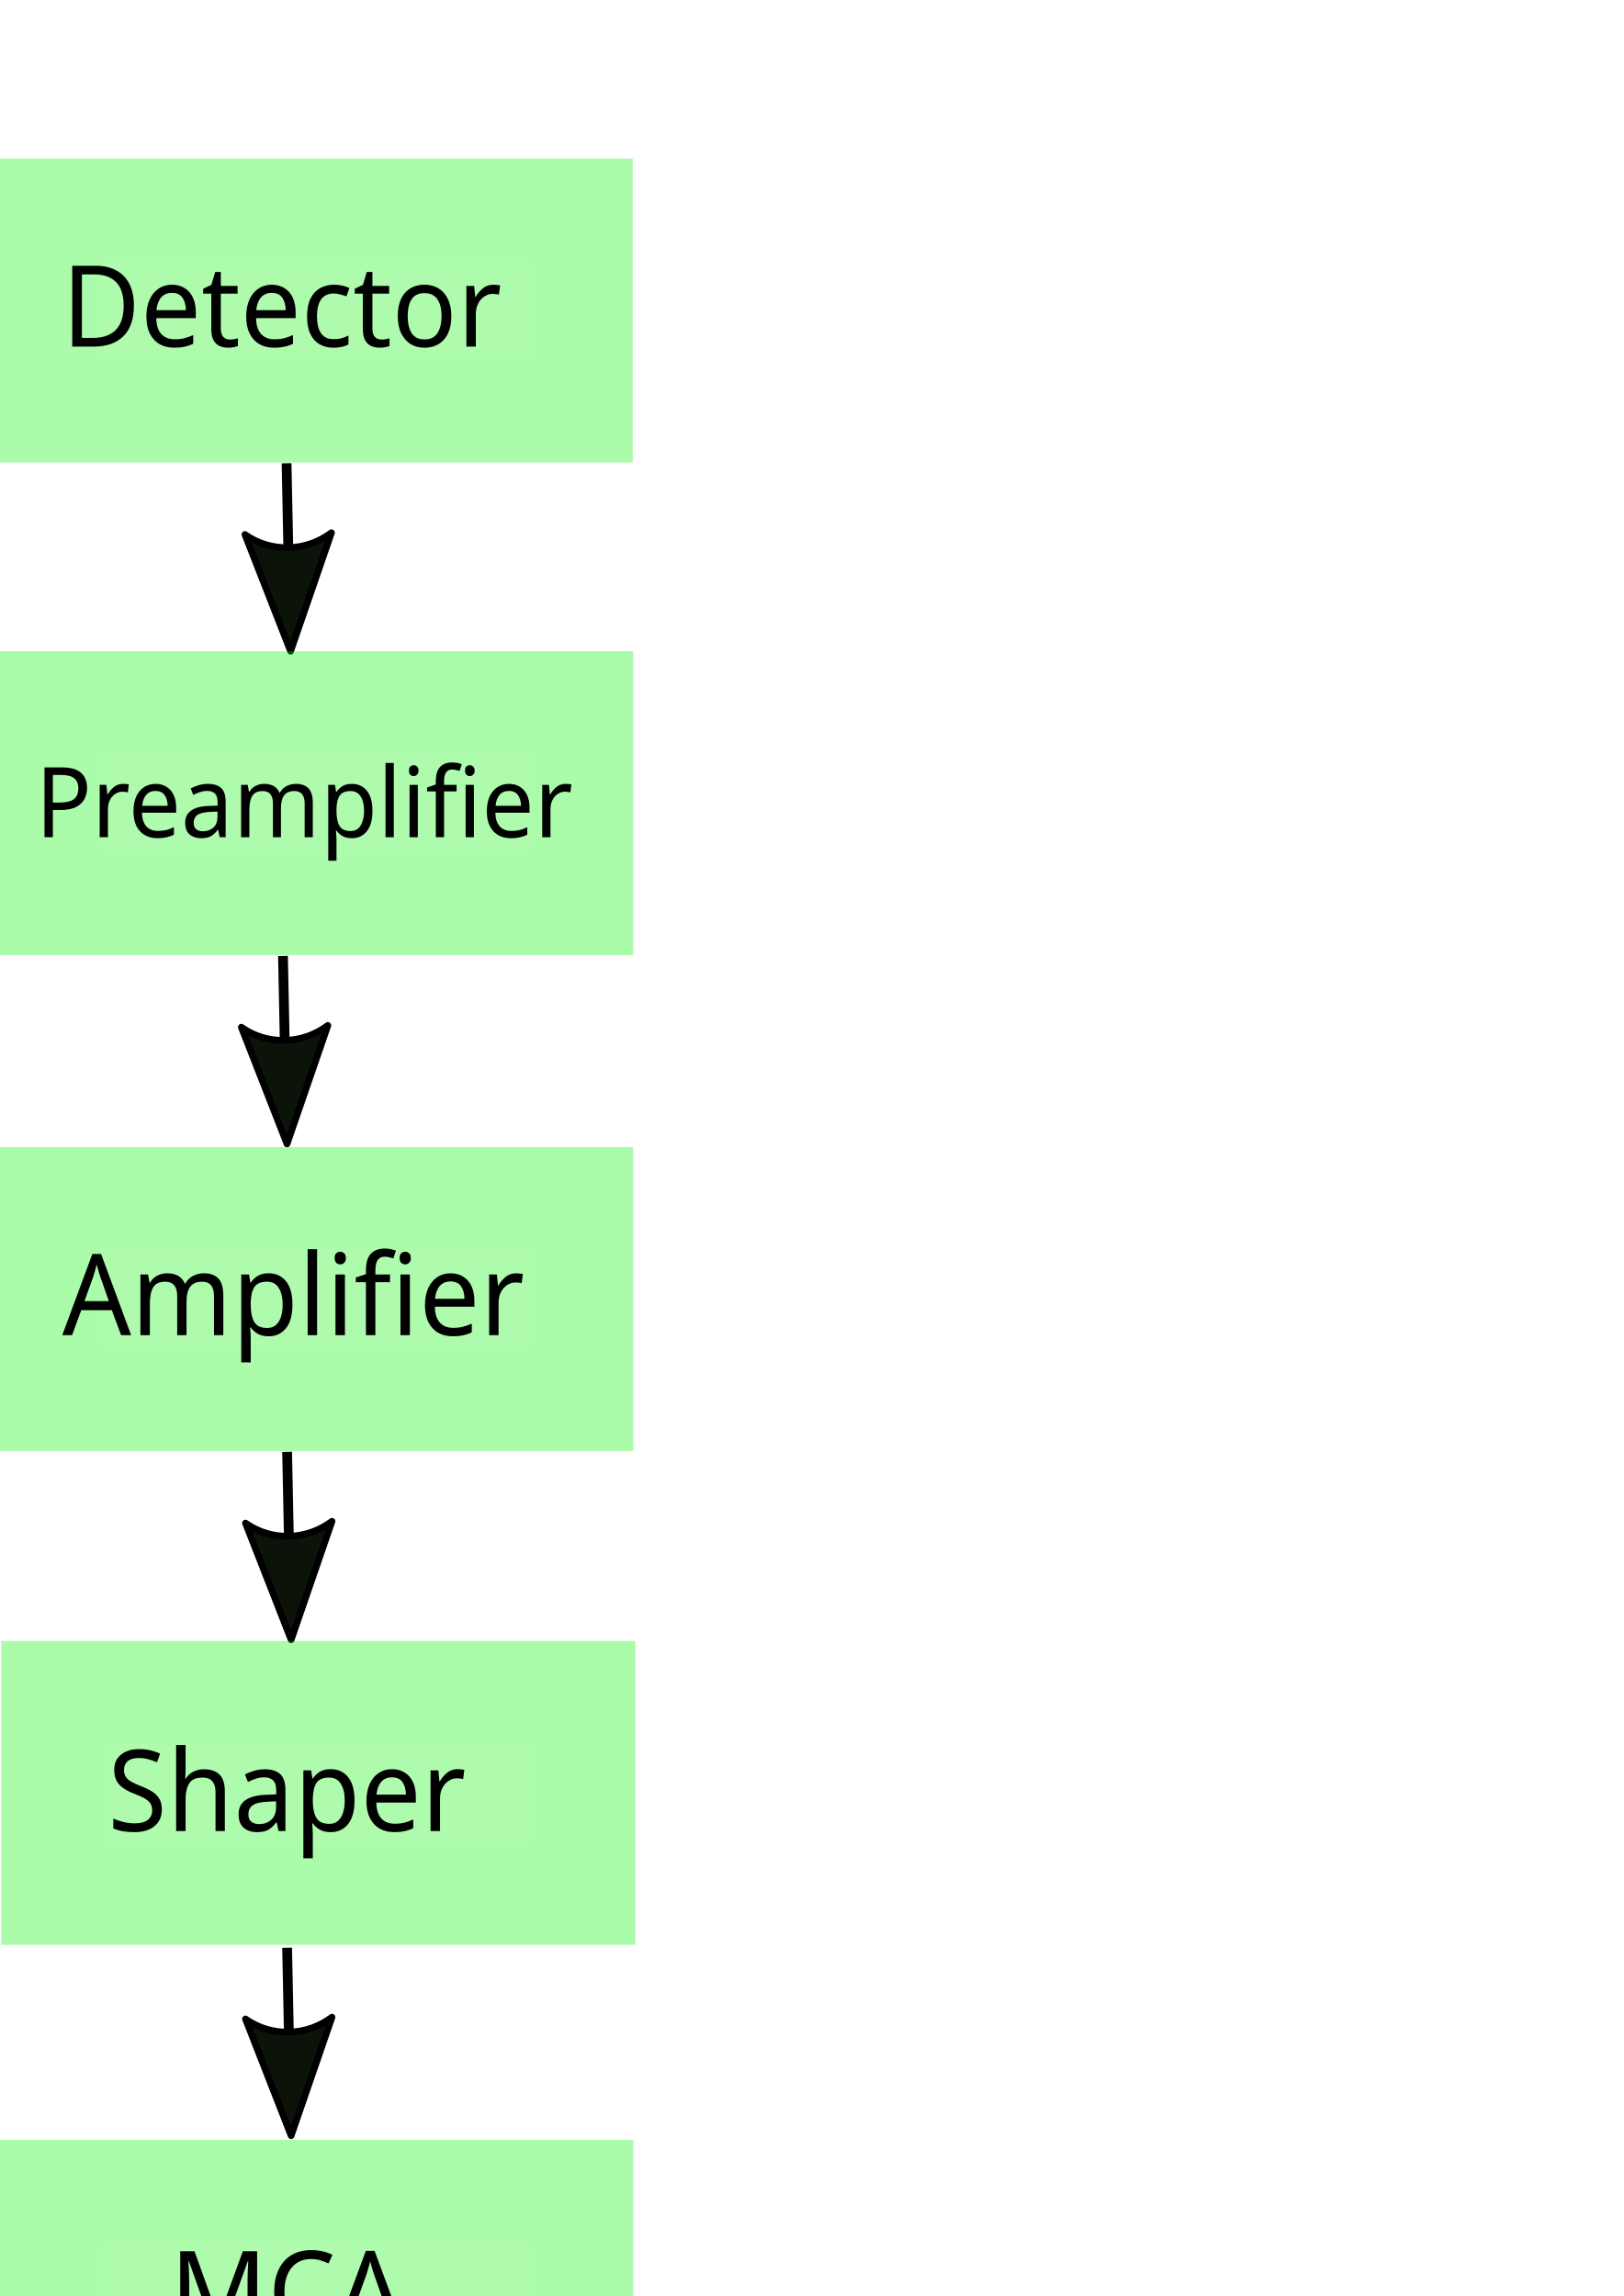
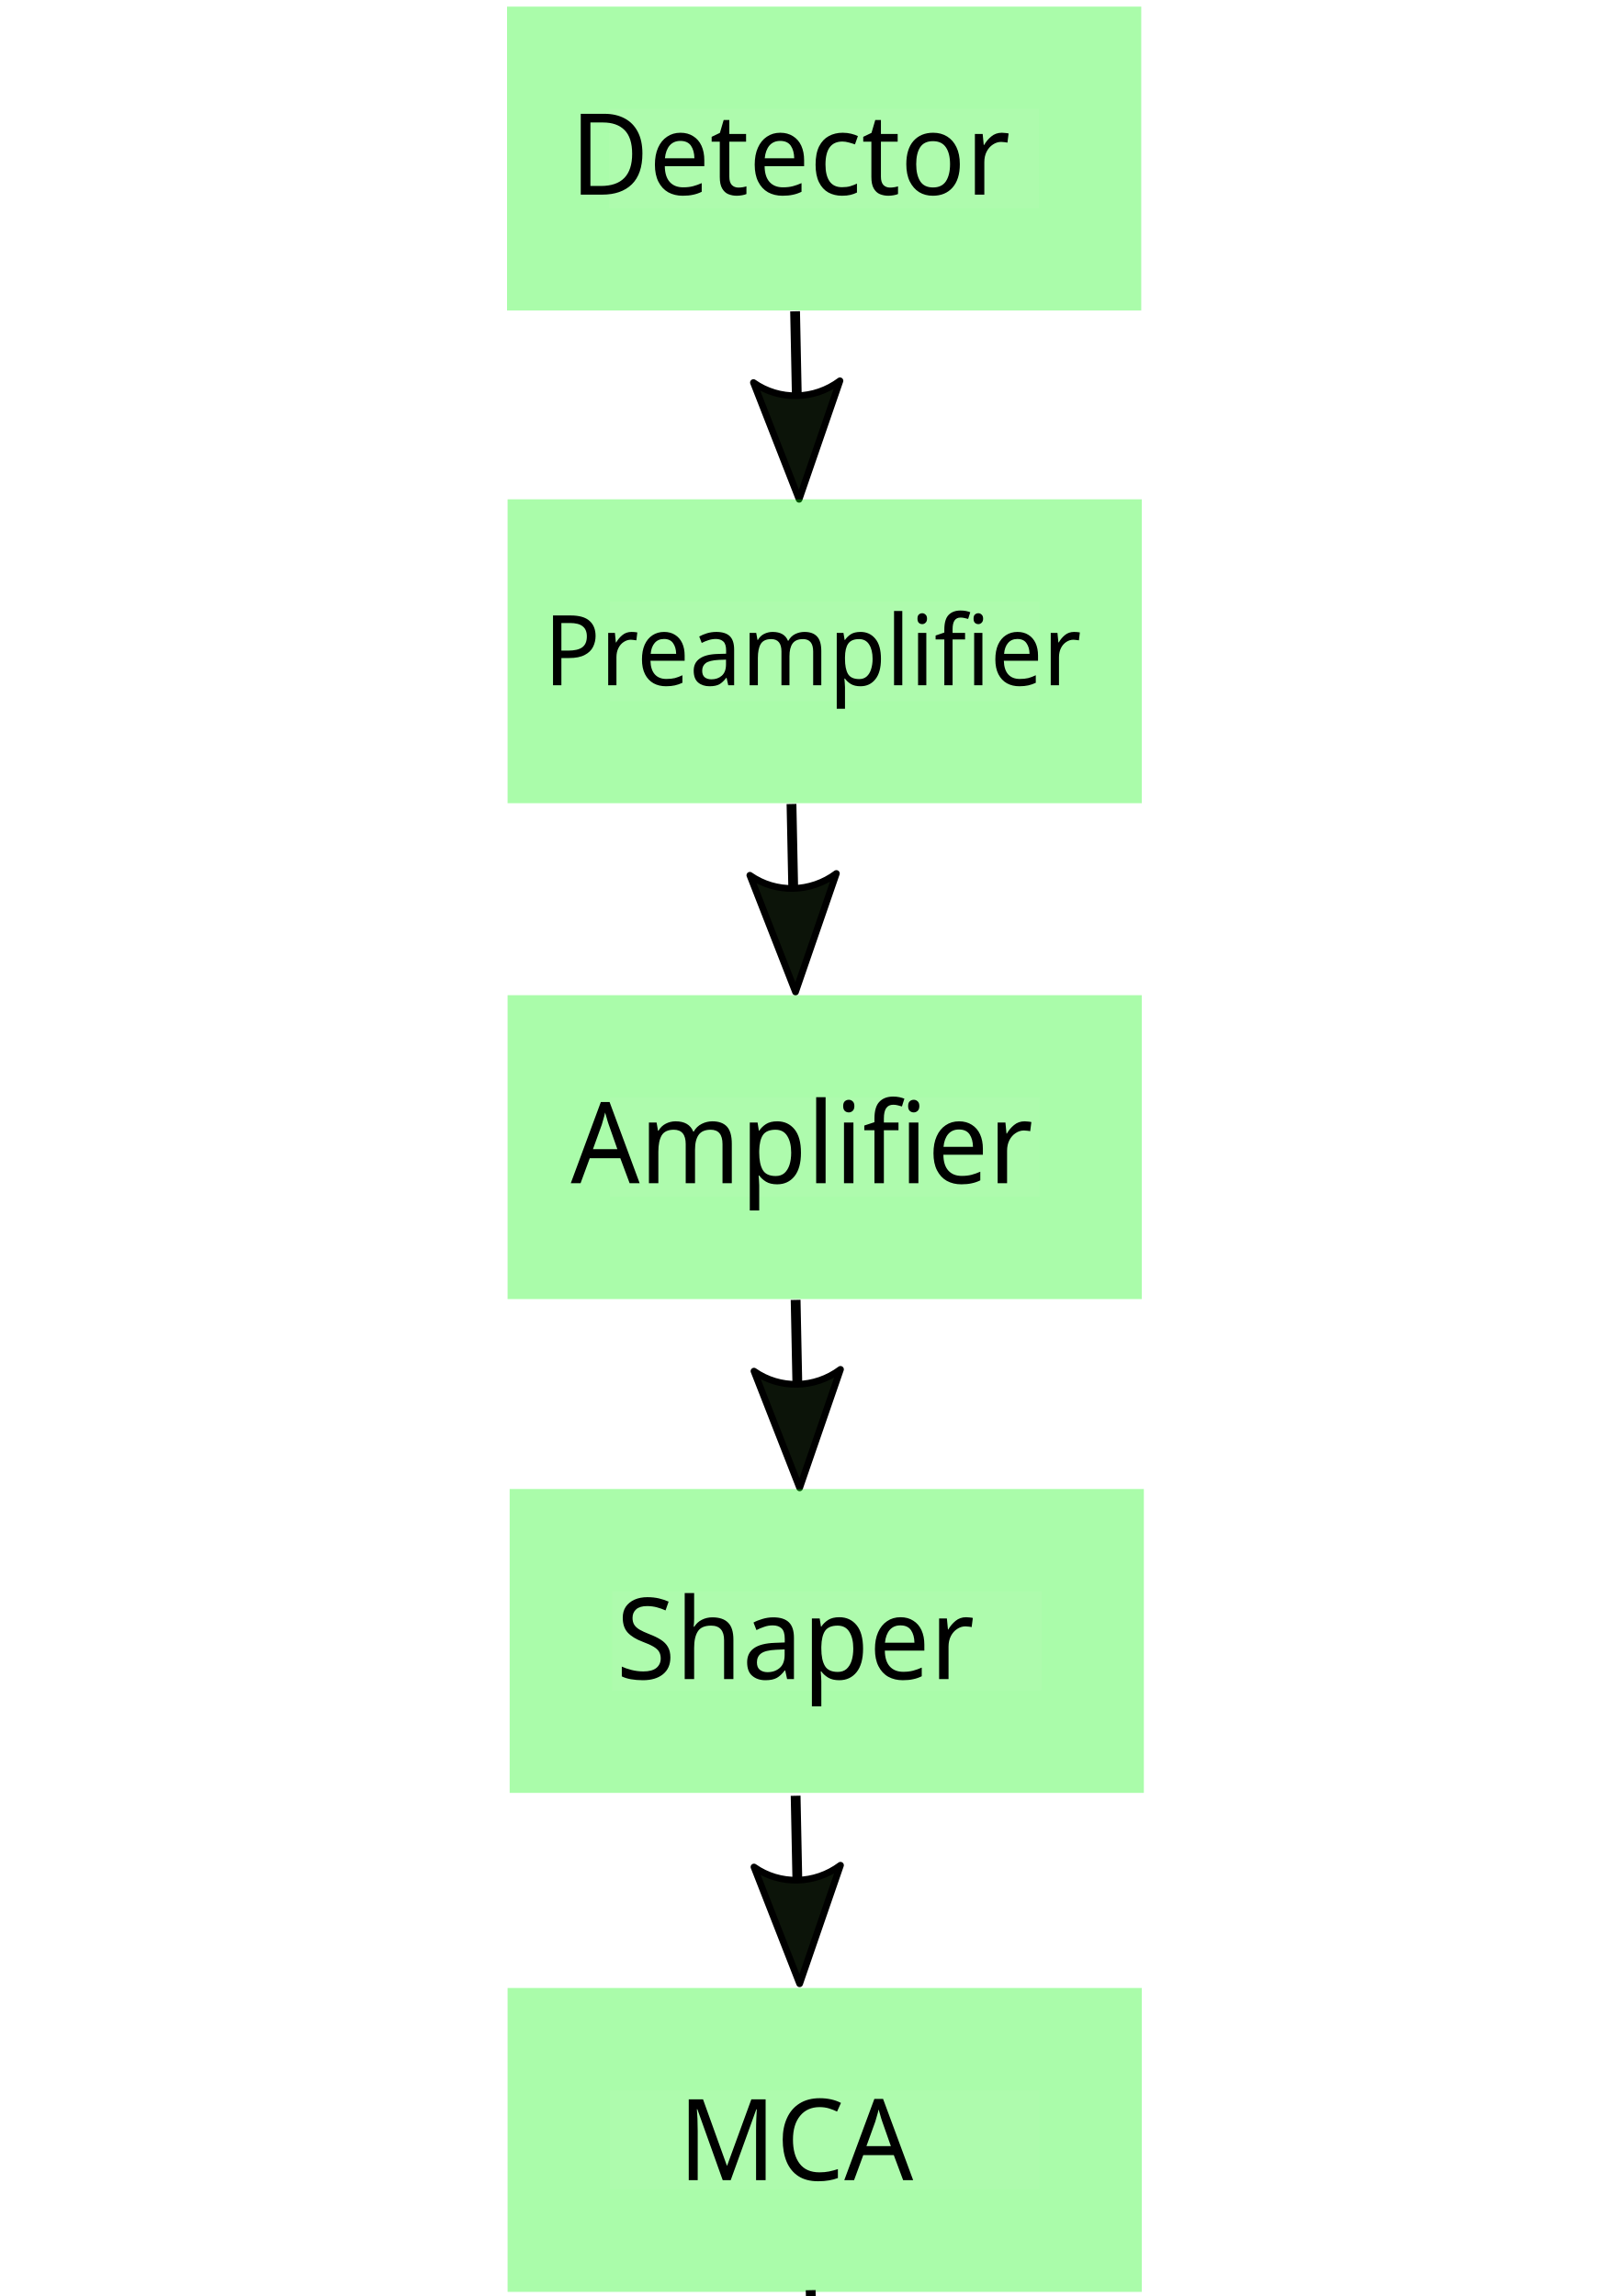
<svg xmlns="http://www.w3.org/2000/svg" width="210mm" height="297mm" viewBox="0 0 210 297" version="1.1" id="svg8">
  <defs id="defs2">
    <marker orient="auto" refY="0.0" refX="0.0" id="Arrow2Lend" style="overflow:visible;">
      <path id="path844" style="fill-rule:evenodd;stroke-width:0.625;stroke-linejoin:round;stroke:#000000;stroke-opacity:1;fill:#0c1409;fill-opacity:1" d="M 8.719,4.034 L -2.207,0.016 L 8.719,-4.002 C 6.973,-1.63 6.983,1.616 8.719,4.034 z " transform="scale(1.1) rotate(180) translate(1,0)" />
    </marker>
    <marker orient="auto" refY="0.0" refX="0.0" id="TriangleInL" style="overflow:visible">
      <path id="path956" d="M 5.77,0.0 L -2.88,5.0 L -2.88,-5.0 L 5.77,0.0 z " style="fill-rule:evenodd;stroke:#000000;stroke-width:1pt;stroke-opacity:1;fill:#0c1409;fill-opacity:1" transform="scale(-0.8)" />
    </marker>
    <marker orient="auto" refY="0.0" refX="0.0" id="Arrow2Lstart" style="overflow:visible">
      <path id="path841" style="fill-rule:evenodd;stroke-width:0.625;stroke-linejoin:round;stroke:#000000;stroke-opacity:1;fill:#0c1409;fill-opacity:1" d="M 8.719,4.034 L -2.207,0.016 L 8.719,-4.002 C 6.973,-1.63 6.983,1.616 8.719,4.034 z " transform="scale(1.1) translate(1,0)" />
    </marker>
    <marker orient="auto" refY="0.0" refX="0.0" id="Arrow1Lstart" style="overflow:visible">
      <path id="path823" d="M 0.0,0.0 L 5.0,-5.0 L -12.5,0.0 L 5.0,5.0 L 0.0,0.0 z " style="fill-rule:evenodd;stroke:#000000;stroke-width:1pt;stroke-opacity:1;fill:#0c1409;fill-opacity:1" transform="scale(0.8) translate(12.5,0)" />
    </marker>
    <marker orient="auto" refY="0.0" refX="0.0" id="Arrow1Lend" style="overflow:visible;">
      <path id="path826" d="M 0.0,0.0 L 5.0,-5.0 L -12.5,0.0 L 5.0,5.0 L 0.0,0.0 z " style="fill-rule:evenodd;stroke:#000000;stroke-width:1pt;stroke-opacity:1;fill:#0c1409;fill-opacity:1" transform="scale(0.8) rotate(180) translate(12.5,0)" />
    </marker>
    <marker orient="auto" refY="0" refX="0" id="Arrow2Lend-4" style="overflow:visible">
      <path id="path844-8" style="fill:#0c1409;fill-opacity:1;fill-rule:evenodd;stroke:#000000;stroke-width:0.625;stroke-linejoin:round;stroke-opacity:1" d="M 8.719,4.034 -2.207,0.016 8.719,-4.002 c -1.745,2.372 -1.735,5.617 -6e-7,8.035 z" transform="matrix(-1.1,0,0,-1.1,-1.1,0)" />
    </marker>
    <marker orient="auto" refY="0" refX="0" id="Arrow2Lend-7" style="overflow:visible">
      <path id="path844-6" style="fill:#0c1409;fill-opacity:1;fill-rule:evenodd;stroke:#000000;stroke-width:0.625;stroke-linejoin:round;stroke-opacity:1" d="M 8.719,4.034 -2.207,0.016 8.719,-4.002 c -1.745,2.372 -1.735,5.617 -6e-7,8.035 z" transform="matrix(-1.1,0,0,-1.1,-1.1,0)" />
    </marker>
    <marker orient="auto" refY="0" refX="0" id="Arrow2Lend-0" style="overflow:visible">
      <path id="path844-9" style="fill:#0c1409;fill-opacity:1;fill-rule:evenodd;stroke:#000000;stroke-width:0.625;stroke-linejoin:round;stroke-opacity:1" d="M 8.719,4.034 -2.207,0.016 8.719,-4.002 c -1.745,2.372 -1.735,5.617 -6e-7,8.035 z" transform="matrix(-1.1,0,0,-1.1,-1.1,0)" />
    </marker>
    <marker orient="auto" refY="0" refX="0" id="Arrow2Lend-5" style="overflow:visible">
      <path id="path844-94" style="fill:#0c1409;fill-opacity:1;fill-rule:evenodd;stroke:#000000;stroke-width:0.625;stroke-linejoin:round;stroke-opacity:1" d="M 8.719,4.034 -2.207,0.016 8.719,-4.002 c -1.745,2.372 -1.735,5.617 -6e-7,8.035 z" transform="matrix(-1.1,0,0,-1.1,-1.1,0)" />
    </marker>
    <marker orient="auto" refY="0" refX="0" id="Arrow2Lend-47" style="overflow:visible">
      <path id="path844-7" style="fill:#0c1409;fill-opacity:1;fill-rule:evenodd;stroke:#000000;stroke-width:0.625;stroke-linejoin:round;stroke-opacity:1" d="M 8.719,4.034 -2.207,0.016 8.719,-4.002 c -1.745,2.372 -1.735,5.617 -6e-7,8.035 z" transform="matrix(-1.1,0,0,-1.1,-1.1,0)" />
    </marker>
+     <marker orient="auto" refY="0" refX="0" id="Arrow2Lend-47-4" style="overflow:visible">
+       <path id="path844-7-8" style="fill:#0c1409;fill-opacity:1;fill-rule:evenodd;stroke:#000000;stroke-width:0.625;stroke-linejoin:round;stroke-opacity:1" d="M 8.719,4.034 -2.207,0.016 8.719,-4.002 c -1.745,2.372 -1.735,5.617 -6e-7,8.035 z" transform="matrix(-1.1,0,0,-1.1,-1.1,0)" />
+     </marker>
  </defs>
  <g id="layer1">
-     <rect style="opacity:0.335;fill:#0cf409;fill-opacity:1;stroke:#00f600;stroke-width:13.229;stroke-miterlimit:4;stroke-dasharray:none;stroke-opacity:1;paint-order:fill markers stroke" id="rect815" width="68.792" height="26.08" x="6.426" y="27.125" />
-     <text xml:space="preserve" style="font-style:normal;font-weight:normal;font-size:14.299px;line-height:50;font-family:sans-serif;letter-spacing:0px;word-spacing:0px;fill:#000000;fill-opacity:1;stroke:none;stroke-width:0.357" x="8.182" y="43.752" id="text819" transform="scale(0.9759108,1.024684)">
-       <tspan id="tspan817" x="8.182" y="43.752" style="stroke-width:0.357">Detector</tspan>
+     <rect style="opacity:0.335;fill:#0cf409;fill-opacity:1;stroke:#00f600;stroke-width:13.229;stroke-miterlimit:4;stroke-dasharray:none;stroke-opacity:1;paint-order:fill markers stroke" id="rect815" width="68.792" height="26.08" x="72.193" y="7.47" />
+     <text xml:space="preserve" style="font-style:normal;font-weight:normal;font-size:14.299px;line-height:50;font-family:sans-serif;letter-spacing:0px;word-spacing:0px;fill:#000000;fill-opacity:1;stroke:none;stroke-width:0.357" x="75.573" y="24.571" id="text819" transform="scale(0.9759108,1.024684)">
+       <tspan id="tspan817" x="75.573" y="24.571" style="stroke-width:0.357">Detector</tspan>
    </text>
-     <path style="fill:#0c1409;fill-opacity:1;stroke:#000000;stroke-width:1.266;stroke-linecap:butt;stroke-linejoin:miter;stroke-miterlimit:4;stroke-dasharray:none;stroke-opacity:1;marker-end:url(#Arrow2Lend)" d="m 37.063,59.924 0.464,22.635" id="path821" />
-     <rect style="opacity:0.335;fill:#0cf409;fill-opacity:1;stroke:#00f600;stroke-width:13.229;stroke-miterlimit:4;stroke-dasharray:none;stroke-opacity:1;paint-order:fill markers stroke" id="rect815-2" width="68.792" height="26.08" x="6.496" y="90.858" />
-     <text xml:space="preserve" style="font-style:normal;font-variant:normal;font-weight:normal;font-stretch:normal;font-size:12.347px;line-height:50;font-family:sans-serif;-inkscape-font-specification:'sans-serif, Normal';font-variant-ligatures:normal;font-variant-caps:normal;font-variant-numeric:normal;font-feature-settings:normal;text-align:start;letter-spacing:0px;word-spacing:0px;writing-mode:lr-tb;text-anchor:start;fill:#000000;fill-opacity:1;stroke:none;stroke-width:0.357" x="4.694" y="105.69" id="text819-5" transform="scale(0.9759108,1.024684)">
-       <tspan id="tspan817-4" x="4.694" y="105.69" style="font-style:normal;font-variant:normal;font-weight:normal;font-stretch:normal;font-size:12.347px;line-height:40;font-family:sans-serif;-inkscape-font-specification:'sans-serif, Normal';font-variant-ligatures:normal;font-variant-caps:normal;font-variant-numeric:normal;font-feature-settings:normal;text-align:start;writing-mode:lr-tb;text-anchor:start;stroke-width:0.357">Preamplifier</tspan>
+     <path style="fill:#0c1409;fill-opacity:1;stroke:#000000;stroke-width:1.266;stroke-linecap:butt;stroke-linejoin:miter;stroke-miterlimit:4;stroke-dasharray:none;stroke-opacity:1;marker-end:url(#Arrow2Lend)" d="m 102.831,40.27 0.464,22.635" id="path821" />
+     <rect style="opacity:0.335;fill:#0cf409;fill-opacity:1;stroke:#00f600;stroke-width:13.229;stroke-miterlimit:4;stroke-dasharray:none;stroke-opacity:1;paint-order:fill markers stroke" id="rect815-2" width="68.792" height="26.08" x="72.264" y="71.204" />
+     <text xml:space="preserve" style="font-style:normal;font-variant:normal;font-weight:normal;font-stretch:normal;font-size:12.347px;line-height:50;font-family:sans-serif;-inkscape-font-specification:'sans-serif, Normal';font-variant-ligatures:normal;font-variant-caps:normal;font-variant-numeric:normal;font-feature-settings:normal;text-align:start;letter-spacing:0px;word-spacing:0px;writing-mode:lr-tb;text-anchor:start;fill:#000000;fill-opacity:1;stroke:none;stroke-width:0.357" x="72.085" y="86.508" id="text819-5" transform="scale(0.9759108,1.024684)">
+       <tspan id="tspan817-4" x="72.085" y="86.508" style="font-style:normal;font-variant:normal;font-weight:normal;font-stretch:normal;font-size:12.347px;line-height:40;font-family:sans-serif;-inkscape-font-specification:'sans-serif, Normal';font-variant-ligatures:normal;font-variant-caps:normal;font-variant-numeric:normal;font-feature-settings:normal;text-align:start;writing-mode:lr-tb;text-anchor:start;stroke-width:0.357">Preamplifier</tspan>
    </text>
-     <path style="fill:#0c1409;fill-opacity:1;stroke:#000000;stroke-width:1.266;stroke-linecap:butt;stroke-linejoin:miter;stroke-miterlimit:4;stroke-dasharray:none;stroke-opacity:1;marker-end:url(#Arrow2Lend-0)" d="m 36.599,123.658 0.464,22.635" id="path821-0" />
-     <rect style="opacity:0.335;fill:#0cf409;fill-opacity:1;stroke:#00f600;stroke-width:13.229;stroke-miterlimit:4;stroke-dasharray:none;stroke-opacity:1;paint-order:fill markers stroke" id="rect815-6" width="68.792" height="26.08" x="6.496" y="155.003" />
-     <text xml:space="preserve" style="font-style:normal;font-weight:normal;font-size:14.299px;line-height:50;font-family:sans-serif;letter-spacing:0px;word-spacing:0px;fill:#000000;fill-opacity:1;stroke:none;stroke-width:0.357" x="8.254" y="168.55" id="text819-9" transform="scale(0.9759108,1.024684)">
-       <tspan id="tspan817-2" x="8.254" y="168.55" style="stroke-width:0.357">Amplifier</tspan>
+     <path style="fill:#0c1409;fill-opacity:1;stroke:#000000;stroke-width:1.266;stroke-linecap:butt;stroke-linejoin:miter;stroke-miterlimit:4;stroke-dasharray:none;stroke-opacity:1;marker-end:url(#Arrow2Lend-0)" d="m 102.367,104.003 0.464,22.635" id="path821-0" />
+     <rect style="opacity:0.335;fill:#0cf409;fill-opacity:1;stroke:#00f600;stroke-width:13.229;stroke-miterlimit:4;stroke-dasharray:none;stroke-opacity:1;paint-order:fill markers stroke" id="rect815-6" width="68.792" height="26.08" x="72.264" y="135.348" />
+     <text xml:space="preserve" style="font-style:normal;font-weight:normal;font-size:14.299px;line-height:50;font-family:sans-serif;letter-spacing:0px;word-spacing:0px;fill:#000000;fill-opacity:1;stroke:none;stroke-width:0.357" x="75.645" y="149.369" id="text819-9" transform="scale(0.9759108,1.024684)">
+       <tspan id="tspan817-2" x="75.645" y="149.369" style="stroke-width:0.357">Amplifier</tspan>
    </text>
-     <path style="fill:#0c1409;fill-opacity:1;stroke:#000000;stroke-width:1.266;stroke-linecap:butt;stroke-linejoin:miter;stroke-miterlimit:4;stroke-dasharray:none;stroke-opacity:1;marker-end:url(#Arrow2Lend-5)" d="m 37.134,187.802 0.464,22.635" id="path821-2" />
-     <rect style="opacity:0.335;fill:#0cf409;fill-opacity:1;stroke:#00f600;stroke-width:13.229;stroke-miterlimit:4;stroke-dasharray:none;stroke-opacity:1;paint-order:fill markers stroke" id="rect815-5" width="68.792" height="26.08" x="6.764" y="218.88" />
-     <text xml:space="preserve" style="font-style:normal;font-weight:normal;font-size:14.299px;line-height:50;font-family:sans-serif;letter-spacing:0px;word-spacing:0px;fill:#000000;fill-opacity:1;stroke:none;stroke-width:0.357" x="14.279" y="231.149" id="text819-4" transform="scale(0.9759108,1.024684)">
-       <tspan id="tspan817-8" x="14.279" y="231.149" style="stroke-width:0.357">Shaper</tspan>
+     <path style="fill:#0c1409;fill-opacity:1;stroke:#000000;stroke-width:1.266;stroke-linecap:butt;stroke-linejoin:miter;stroke-miterlimit:4;stroke-dasharray:none;stroke-opacity:1;marker-end:url(#Arrow2Lend-5)" d="m 102.901,168.148 0.464,22.635" id="path821-2" />
+     <rect style="opacity:0.335;fill:#0cf409;fill-opacity:1;stroke:#00f600;stroke-width:13.229;stroke-miterlimit:4;stroke-dasharray:none;stroke-opacity:1;paint-order:fill markers stroke" id="rect815-5" width="68.792" height="26.08" x="72.532" y="199.226" />
+     <text xml:space="preserve" style="font-style:normal;font-weight:normal;font-size:14.299px;line-height:50;font-family:sans-serif;letter-spacing:0px;word-spacing:0px;fill:#000000;fill-opacity:1;stroke:none;stroke-width:0.357" x="81.671" y="211.968" id="text819-4" transform="scale(0.9759108,1.024684)">
+       <tspan id="tspan817-8" x="81.671" y="211.968" style="stroke-width:0.357">Shaper</tspan>
    </text>
-     <path style="fill:#0c1409;fill-opacity:1;stroke:#000000;stroke-width:1.266;stroke-linecap:butt;stroke-linejoin:miter;stroke-miterlimit:4;stroke-dasharray:none;stroke-opacity:1;marker-end:url(#Arrow2Lend-47)" d="m 37.134,251.947 0.464,22.635" id="path821-1" />
-     <rect style="opacity:0.335;fill:#0cf409;fill-opacity:1;stroke:#00f600;stroke-width:13.229;stroke-miterlimit:4;stroke-dasharray:none;stroke-opacity:1;paint-order:fill markers stroke" id="rect815-5-8" width="68.792" height="26.08" x="6.496" y="283.425" />
-     <text xml:space="preserve" style="font-style:normal;font-weight:normal;font-size:14.299px;line-height:50;font-family:sans-serif;letter-spacing:0px;word-spacing:0px;fill:#000000;fill-opacity:1;stroke:none;stroke-width:0.357" x="22.495" y="294.4" id="text819-4-9" transform="scale(0.9759108,1.024684)">
-       <tspan id="tspan817-8-3" x="22.495" y="294.4" style="stroke-width:0.357">MCA</tspan>
+     <path style="fill:#0c1409;fill-opacity:1;stroke:#000000;stroke-width:1.266;stroke-linecap:butt;stroke-linejoin:miter;stroke-miterlimit:4;stroke-dasharray:none;stroke-opacity:1;marker-end:url(#Arrow2Lend-47)" d="m 102.901,232.292 0.464,22.635" id="path821-1" />
+     <rect style="opacity:0.335;fill:#0cf409;fill-opacity:1;stroke:#00f600;stroke-width:13.229;stroke-miterlimit:4;stroke-dasharray:none;stroke-opacity:1;paint-order:fill markers stroke" id="rect815-5-8" width="68.792" height="26.08" x="72.264" y="263.771" />
+     <text xml:space="preserve" style="font-style:normal;font-weight:normal;font-size:14.299px;line-height:50;font-family:sans-serif;letter-spacing:0px;word-spacing:0px;fill:#000000;fill-opacity:1;stroke:none;stroke-width:0.357" x="89.887" y="275.219" id="text819-4-9" transform="scale(0.9759108,1.024684)">
+       <tspan id="tspan817-8-3" x="89.887" y="275.219" style="stroke-width:0.357">MCA</tspan>
+     </text>
+     <rect style="opacity:0.335;fill:#0cf409;fill-opacity:1;stroke:#00f600;stroke-width:13.229;stroke-miterlimit:4;stroke-dasharray:none;stroke-opacity:1;paint-order:fill markers stroke" id="rect815-5-8-8" width="68.792" height="26.08" x="72.532" y="327.648" />
+     <path style="fill:#0c1409;fill-opacity:1;stroke:#000000;stroke-width:1.266;stroke-linecap:butt;stroke-linejoin:miter;stroke-miterlimit:4;stroke-dasharray:none;stroke-opacity:1;marker-end:url(#Arrow2Lend-47-4)" d="m 104.848,296.247 0.464,22.635" id="path821-1-8" />
+     <text xml:space="preserve" style="font-style:normal;font-weight:normal;font-size:14.299px;line-height:50;font-family:sans-serif;letter-spacing:0px;word-spacing:0px;fill:#000000;fill-opacity:1;stroke:none;stroke-width:0.357" x="98.34" y="339.251" id="text819-4-9-6" transform="scale(0.9759108,1.024684)">
+       <tspan id="tspan817-8-3-4" x="98.34" y="339.251" style="stroke-width:0.357">PC</tspan>
    </text>
  </g>
</svg>
